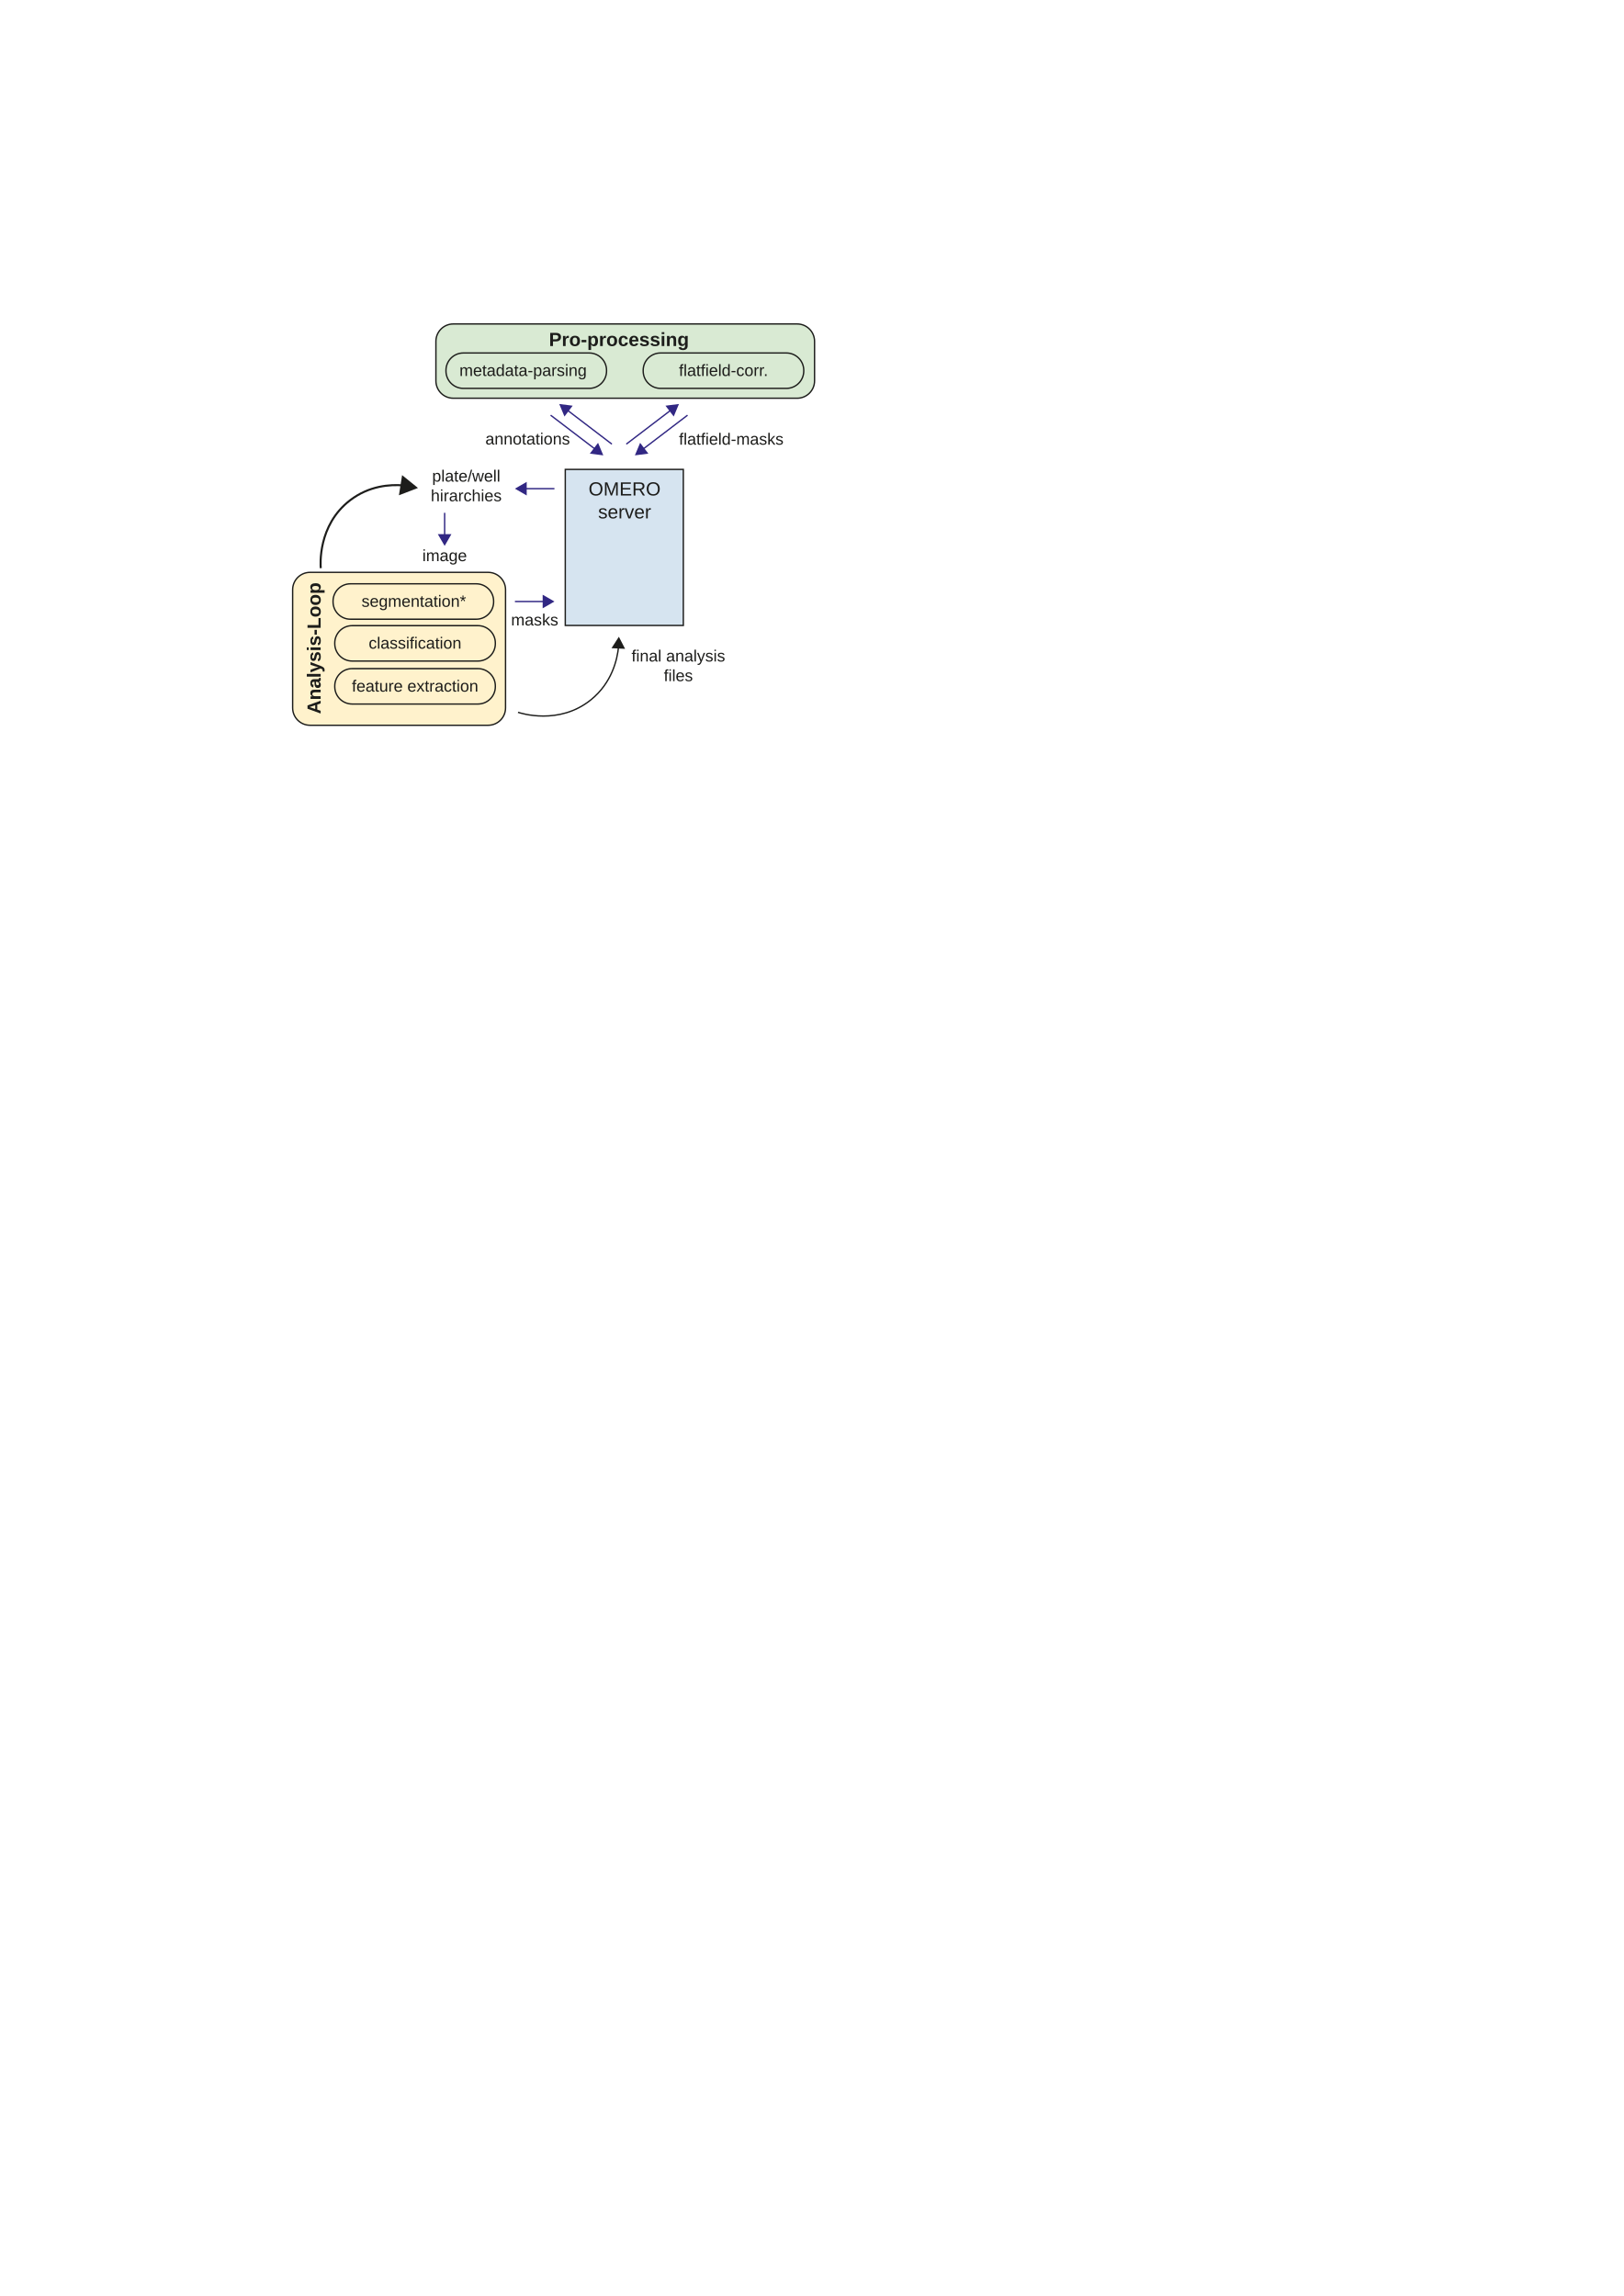
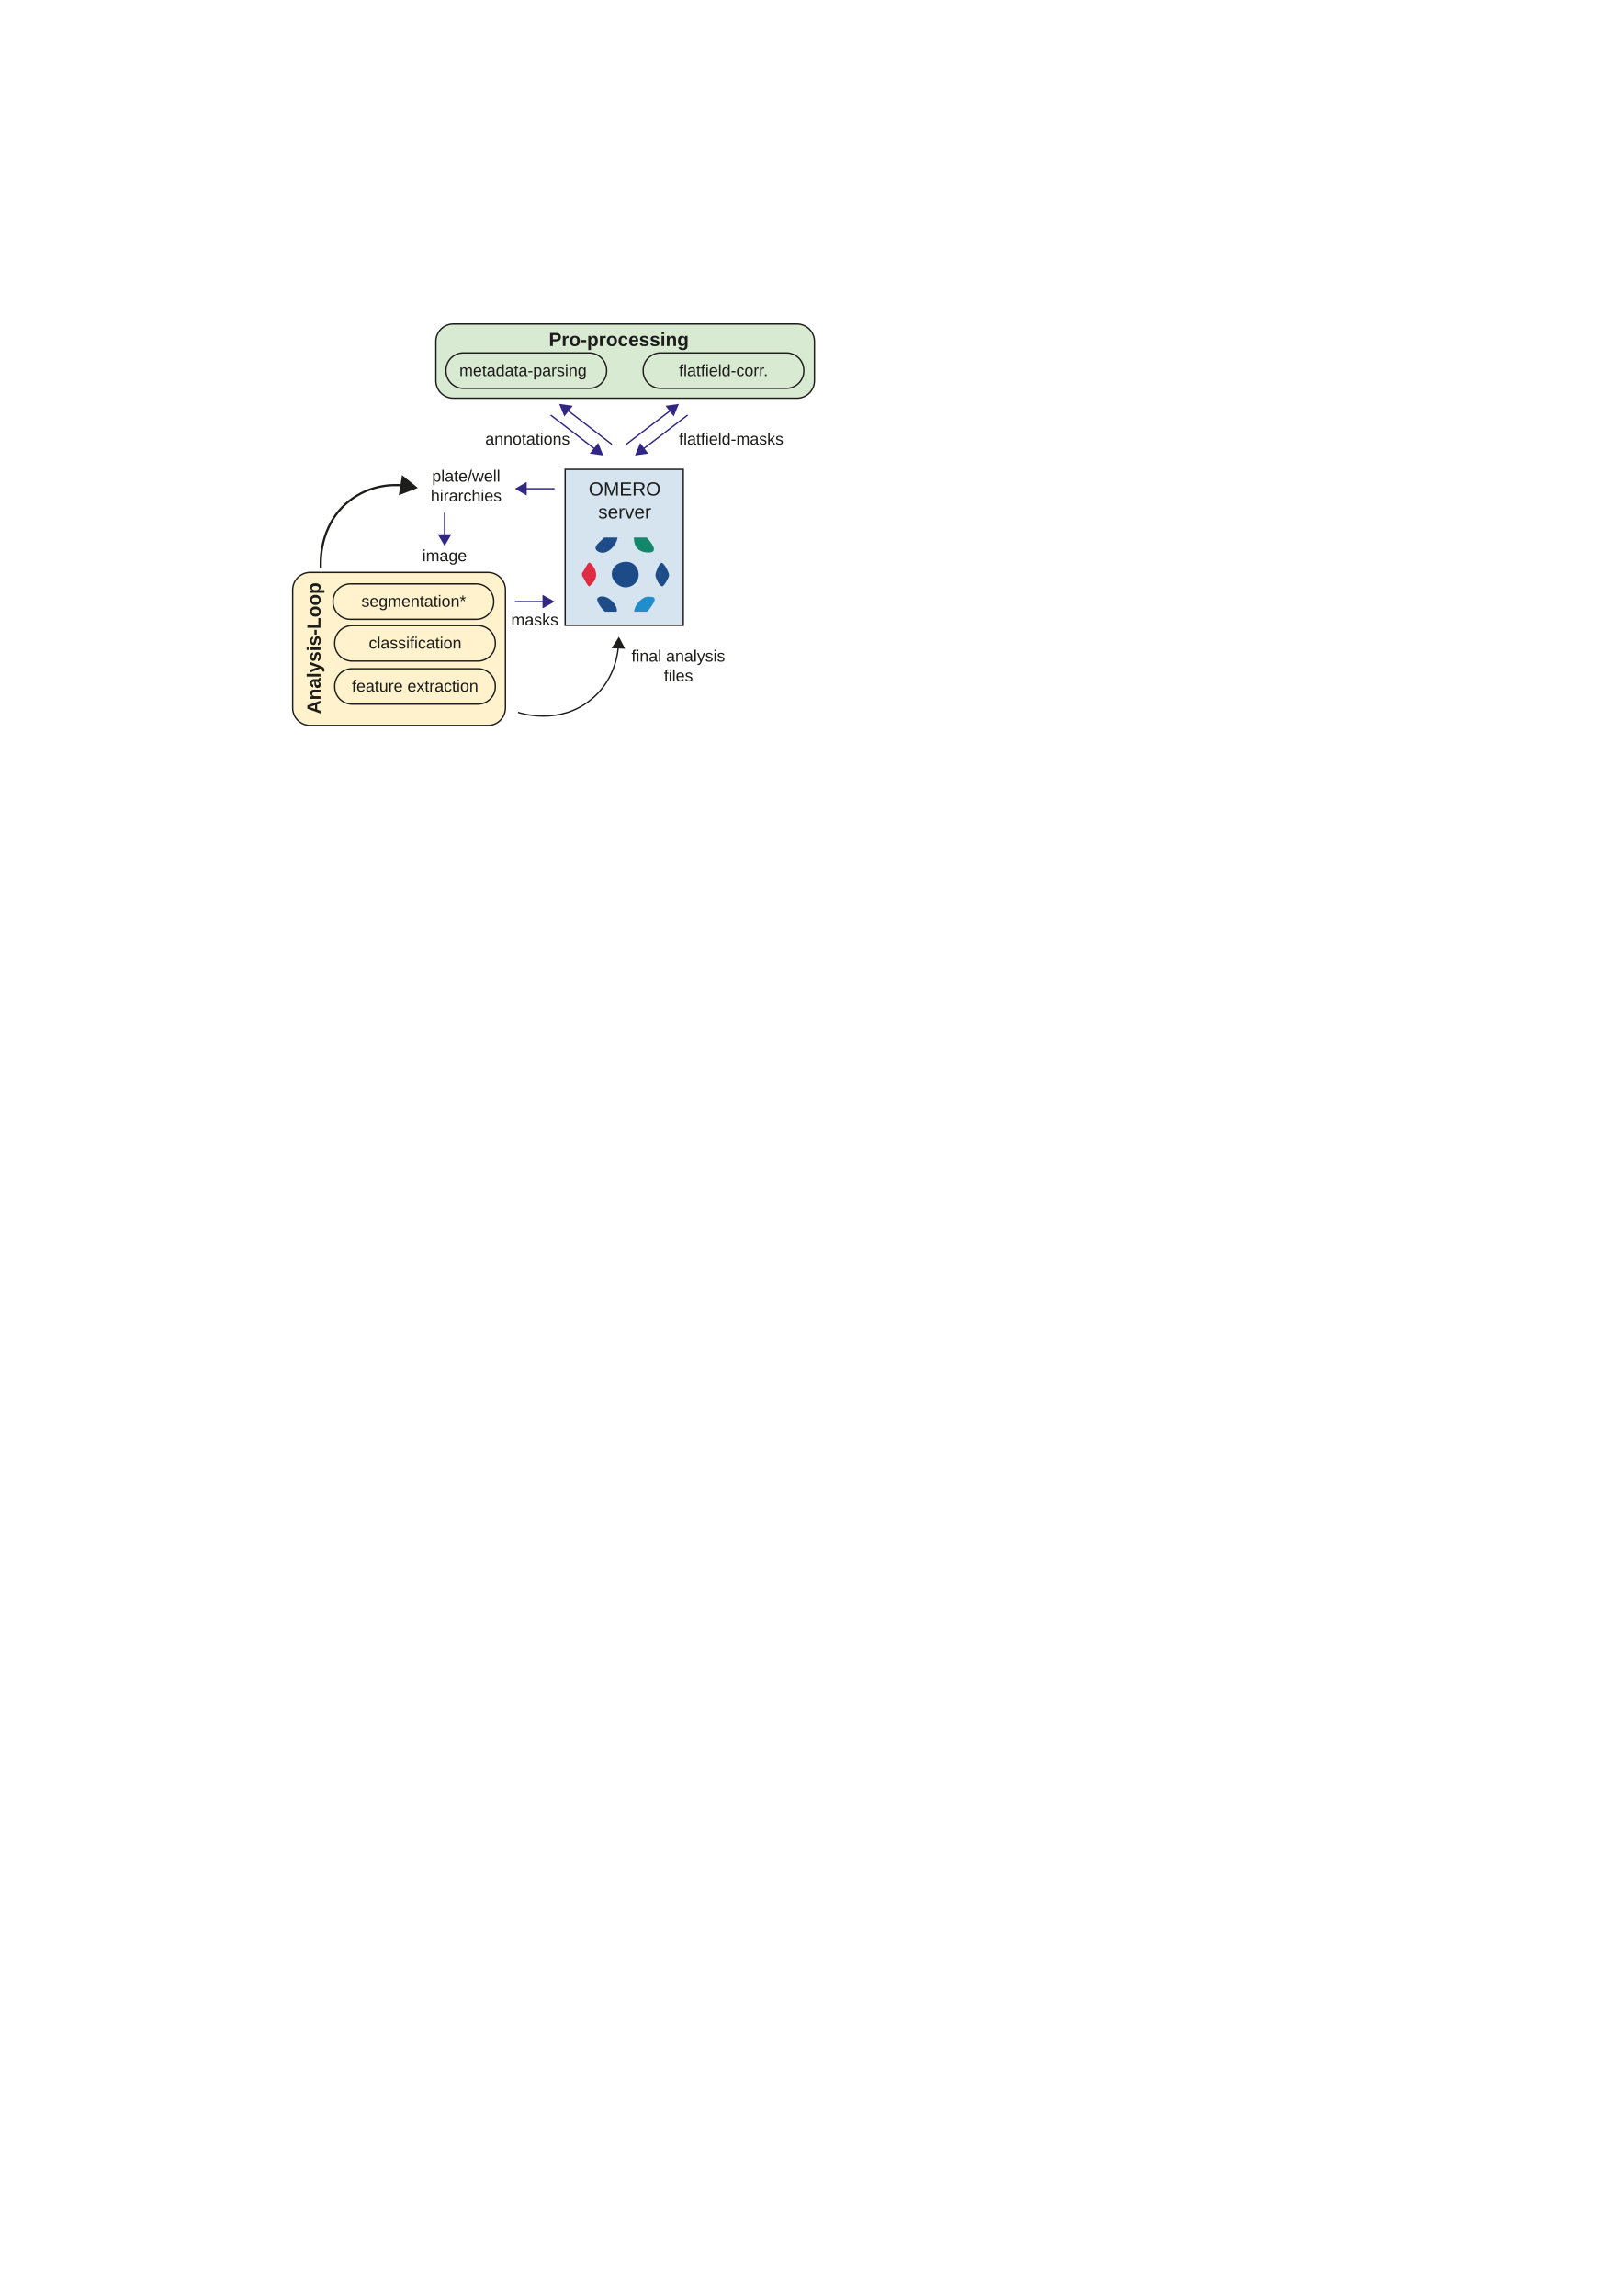
- <svg xmlns="http://www.w3.org/2000/svg" id="Layer_1" version="1.1" viewBox="0 0 595.28 841.89">
+ <svg xmlns="http://www.w3.org/2000/svg" id="Layer_1" version="1.1" viewBox="0 0 595.3 841.9">
  <defs>
    <style>
-       .st0 {
-         stroke-width: .75px;
-       }
- 
-       .st0, .st1, .st2, .st3, .st4 {
+       .st0, .st1, .st2, .st3 {
+         fill: none;
+       }
+ 
+       .st4 {
+         font-family: Arial-BoldMT, Arial;
+         font-weight: 700;
+       }
+ 
+       .st4, .st5, .st6, .st7 {
+         fill: #1d1d1b;
+       }
+ 
+       .st4, .st8, .st6, .st7 {
+         isolation: isolate;
+       }
+ 
+       .st4, .st6 {
+         font-size: 7px;
+       }
+ 
+       .st9 {
+         fill: #14876a;
+       }
+ 
+       .st10 {
+         fill: #312783;
+       }
+ 
+       .st11 {
+         fill: #208ecd;
+       }
+ 
+       .st1 {
+         stroke-width: .8px;
+       }
+ 
+       .st1, .st2, .st12, .st3, .st13, .st14 {
+         stroke-miterlimit: 10;
+       }
+ 
+       .st1, .st2, .st12, .st13, .st14 {
        stroke: #1d1d1b;
      }

-       .st0, .st1, .st2, .st3, .st4, .st5 {
-         stroke-miterlimit: 10;
-       }
- 
-       .st0, .st1, .st5 {
-         fill: none;
-       }
- 
-       .st1, .st2, .st3, .st4, .st5 {
+       .st2, .st12, .st3, .st13, .st14 {
        stroke-width: .5px;
      }

-       .st6, .st7, .st8, .st9 {
-         fill: #1d1d1b;
+       .st6, .st7 {
+         font-family: ArialMT, Arial;
+       }
+ 
+       .st12 {
+         fill: #d6e4f0;
+       }
+ 
+       .st3 {
+         stroke: #312783;
+       }
+ 
+       .st13 {
+         fill: #d9ead3;
+       }
+ 
+       .st15 {
+         fill: #1d4b87;
      }

      .st7 {
        font-size: 6px;
      }

-       .st7, .st8 {
-         font-family: ArialMT, Arial;
-       }
- 
-       .st8, .st9 {
-         font-size: 7px;
-       }
- 
-       .st10 {
-         fill: #312783;
-       }
- 
-       .st2 {
-         fill: #d6e4f0;
-       }
- 
-       .st3 {
+       .st16 {
+         fill: #df2c43;
+       }
+ 
+       .st17 {
+         fill: #1e4c88;
+       }
+ 
+       .st14 {
        fill: #fff2cc;
-       }
- 
-       .st4 {
-         fill: #d9ead3;
-       }
- 
-       .st5 {
-         stroke: #312783;
-       }
- 
-       .st9 {
-         font-family: Arial-BoldMT, Arial;
-         font-weight: 700;
      }
    </style>
  </defs>
-   <rect class="st4" x="159.81" y="118.79" width="138.82" height="27.23" rx="6.37" ry="6.37" />
-   <rect class="st3" x="107.29" y="209.87" width="78.05" height="56.07" rx="6.37" ry="6.37" />
-   <g>
-     <text class="st7" transform="translate(168.42 137.86)">
-       <tspan x="0" y="0">metadata-parsing</tspan>
-     </text>
-     <rect class="st1" x="163.5" y="129.43" width="58.87" height="12.98" rx="6.37" ry="6.37" />
-   </g>
-   <g>
-     <text class="st7" transform="translate(248.9 137.86)">
-       <tspan x="0" y="0">flatfield-corr.</tspan>
-     </text>
-     <rect class="st1" x="235.8" y="129.43" width="58.87" height="12.98" rx="6.37" ry="6.37" />
-   </g>
-   <text class="st7" transform="translate(177.94 162.98)">
-     <tspan x="0" y="0">annotations</tspan>
-   </text>
-   <text class="st7" transform="translate(248.92 163.05)">
-     <tspan x="0" y="0">flatfield-masks</tspan>
-   </text>
-   <text class="st7" transform="translate(158.42 176.59)">
-     <tspan x="0" y="0">plate/well</tspan>
-     <tspan x="-.5" y="7.2">hirarchies</tspan>
-   </text>
-   <text class="st7" transform="translate(154.84 205.76)">
-     <tspan x="0" y="0">image</tspan>
-   </text>
-   <text class="st9" transform="translate(117.55 261.8) rotate(-90)">
-     <tspan x="0" y="0">Analysis-Loop</tspan>
-   </text>
-   <text class="st9" transform="translate(201.25 126.88)">
-     <tspan x="0" y="0">Pro-processing</tspan>
-   </text>
-   <text class="st7" transform="translate(231.52 242.56)">
-     <tspan x="0" y="0">final analysis</tspan>
-     <tspan x="11.84" y="7.2">files</tspan>
-   </text>
-   <text class="st7" transform="translate(187.36 229.34)">
-     <tspan x="0" y="0">masks</tspan>
-   </text>
-   <g>
-     <text class="st7" transform="translate(132.54 222.5)">
-       <tspan x="0" y="0">segmentation*</tspan>
-     </text>
-     <rect class="st1" x="122.1" y="214.07" width="58.87" height="12.98" rx="6.37" ry="6.37" />
-   </g>
-   <text class="st7" transform="translate(135.16 237.84)">
-     <tspan x="0" y="0">classification</tspan>
-   </text>
-   <rect class="st1" x="122.73" y="229.41" width="58.87" height="12.98" rx="6.37" ry="6.37" />
-   <text class="st7" transform="translate(128.99 253.6)">
-     <tspan x="0" y="0">feature extraction</tspan>
-   </text>
-   <rect class="st1" x="122.73" y="245.17" width="58.87" height="12.98" rx="6.37" ry="6.37" />
-   <g>
-     <g>
-       <line class="st10" x1="224.32" y1="162.85" x2="205.02" y2="148.13" />
-       <g>
-         <line class="st5" x1="224.32" y1="162.85" x2="207.87" y2="150.3" />
-         <polygon class="st10" points="209.96 148.76 205.02 148.13 206.94 152.73 209.96 148.76" />
-       </g>
-     </g>
-     <g>
-       <line class="st10" x1="201.87" y1="152.24" x2="221.18" y2="166.97" />
-       <g>
-         <line class="st5" x1="201.87" y1="152.24" x2="218.32" y2="164.79" />
-         <polygon class="st10" points="216.23 166.33 221.18 166.97 219.26 162.37 216.23 166.33" />
-       </g>
-     </g>
-   </g>
-   <g>
-     <g>
-       <line class="st10" x1="229.61" y1="162.85" x2="248.92" y2="148.13" />
-       <g>
-         <line class="st5" x1="229.61" y1="162.85" x2="246.06" y2="150.3" />
-         <polygon class="st10" points="247 152.73 248.92 148.13 243.97 148.76 247 152.73" />
-       </g>
-     </g>
-     <g>
-       <line class="st10" x1="252.06" y1="152.24" x2="232.76" y2="166.97" />
-       <g>
-         <line class="st5" x1="252.06" y1="152.24" x2="235.61" y2="164.79" />
-         <polygon class="st10" points="234.68 162.37 232.76 166.97 237.7 166.33 234.68 162.37" />
-       </g>
-     </g>
-   </g>
-   <g>
-     <line class="st10" x1="203.27" y1="179.18" x2="188.78" y2="179.18" />
-     <g>
-       <line class="st5" x1="203.27" y1="179.18" x2="192.37" y2="179.18" />
-       <polygon class="st10" points="193.1 176.69 188.78 179.18 193.1 181.68 193.1 176.69" />
-     </g>
-   </g>
-   <g>
-     <line class="st10" x1="188.78" y1="220.56" x2="203.27" y2="220.56" />
-     <g>
-       <line class="st5" x1="188.78" y1="220.56" x2="199.68" y2="220.56" />
-       <polygon class="st10" points="198.95 223.05 203.27 220.56 198.95 218.07 198.95 223.05" />
-     </g>
-   </g>
-   <g>
-     <line class="st10" x1="163.01" y1="188.04" x2="163.01" y2="200.17" />
-     <g>
-       <line class="st5" x1="163.01" y1="188.04" x2="163.01" y2="196.59" />
-       <polygon class="st10" points="160.51 195.86 163.01 200.17 165.5 195.86 160.51 195.86" />
-     </g>
-   </g>
-   <rect class="st2" x="207.24" y="172.12" width="43.28" height="57.22" />
-   <text class="st8" transform="translate(215.77 181.69)">
-     <tspan x="0" y="0">OMERO</tspan>
-     <tspan x="3.5" y="8.4">server</tspan>
-   </text>
-   <g>
-     <path class="st0" d="M117.6,208.33c-.09-.92-1.23-15.72,10.75-24.89,6.97-5.34,14.61-5.87,19.59-5.45" />
-     <polygon class="st6" points="146.25 181.61 153.23 178.92 147.42 174.22 146.25 181.61" />
-   </g>
-   <g>
-     <path class="st1" d="M189.91,261.18c.87.3,14.99,4.9,26.72-4.57,7.71-6.23,9.68-14.73,10.15-19.54" />
-     <polygon class="st6" points="229.17 237.92 226.89 233.48 224.19 237.67 229.17 237.92" />
+   <rect class="st13" x="159.8" y="118.8" width="138.8" height="27.2" rx="6.4" ry="6.4" />
+   <rect class="st14" x="107.3" y="209.9" width="78" height="56.1" rx="6.4" ry="6.4" />
+   <g>
+     <g class="st8">
+       <text class="st7" transform="translate(168.4 137.9)">
+         <tspan x="0" y="0">metadata-parsing</tspan>
+       </text>
+     </g>
+     <rect class="st2" x="163.5" y="129.4" width="58.9" height="13" rx="6.4" ry="6.4" />
+   </g>
+   <g>
+     <g class="st8">
+       <text class="st7" transform="translate(248.9 137.9)">
+         <tspan x="0" y="0">flatfield-corr.</tspan>
+       </text>
+     </g>
+     <rect class="st2" x="235.8" y="129.4" width="58.9" height="13" rx="6.4" ry="6.4" />
+   </g>
+   <g class="st8">
+     <text class="st7" transform="translate(177.9 163)">
+       <tspan x="0" y="0">annotations</tspan>
+     </text>
+   </g>
+   <g class="st8">
+     <text class="st7" transform="translate(248.9 163)">
+       <tspan x="0" y="0">flatfield-masks</tspan>
+     </text>
+   </g>
+   <g class="st8">
+     <text class="st7" transform="translate(158.4 176.6)">
+       <tspan x="0" y="0">plate/well</tspan>
+     </text>
+     <text class="st7" transform="translate(157.9 183.8)">
+       <tspan x="0" y="0">hirarchies</tspan>
+     </text>
+   </g>
+   <g class="st8">
+     <text class="st7" transform="translate(154.8 205.8)">
+       <tspan x="0" y="0">image</tspan>
+     </text>
+   </g>
+   <g class="st8">
+     <text class="st4" transform="translate(117.5 261.8) rotate(-90)">
+       <tspan x="0" y="0">Analysis-Loop</tspan>
+     </text>
+   </g>
+   <g class="st8">
+     <text class="st4" transform="translate(201.2 126.9)">
+       <tspan x="0" y="0">Pro-processing</tspan>
+     </text>
+   </g>
+   <g class="st8">
+     <text class="st7" transform="translate(231.5 242.6)">
+       <tspan x="0" y="0">final analysis</tspan>
+     </text>
+     <text class="st7" transform="translate(243.4 249.8)">
+       <tspan x="0" y="0">files</tspan>
+     </text>
+   </g>
+   <g class="st8">
+     <text class="st7" transform="translate(187.4 229.3)">
+       <tspan x="0" y="0">masks</tspan>
+     </text>
+   </g>
+   <g>
+     <g class="st8">
+       <text class="st7" transform="translate(132.5 222.5)">
+         <tspan x="0" y="0">segmentation*</tspan>
+       </text>
+     </g>
+     <rect class="st2" x="122.1" y="214.1" width="58.9" height="13" rx="6.4" ry="6.4" />
+   </g>
+   <g class="st8">
+     <text class="st7" transform="translate(135.2 237.8)">
+       <tspan x="0" y="0">classification</tspan>
+     </text>
+   </g>
+   <rect class="st2" x="122.7" y="229.4" width="58.9" height="13" rx="6.4" ry="6.4" />
+   <g class="st8">
+     <text class="st7" transform="translate(129 253.6)">
+       <tspan x="0" y="0">feature extraction</tspan>
+     </text>
+   </g>
+   <rect class="st2" x="122.7" y="245.2" width="58.9" height="13" rx="6.4" ry="6.4" />
+   <g>
+     <g>
+       <line class="st0" x1="224.3" y1="162.9" x2="205" y2="148.1" />
+       <g>
+         <line class="st3" x1="224.3" y1="162.9" x2="207.9" y2="150.3" />
+         <polygon class="st10" points="210 148.8 205 148.1 206.9 152.7 210 148.8" />
+       </g>
+     </g>
+     <g>
+       <line class="st0" x1="201.9" y1="152.2" x2="221.2" y2="167" />
+       <g>
+         <line class="st3" x1="201.9" y1="152.2" x2="218.3" y2="164.8" />
+         <polygon class="st10" points="216.2 166.3 221.2 167 219.3 162.4 216.2 166.3" />
+       </g>
+     </g>
+   </g>
+   <g>
+     <g>
+       <line class="st0" x1="229.6" y1="162.9" x2="248.9" y2="148.1" />
+       <g>
+         <line class="st3" x1="229.6" y1="162.9" x2="246.1" y2="150.3" />
+         <polygon class="st10" points="247 152.7 248.9 148.1 244 148.8 247 152.7" />
+       </g>
+     </g>
+     <g>
+       <line class="st0" x1="252.1" y1="152.2" x2="232.8" y2="167" />
+       <g>
+         <line class="st3" x1="252.1" y1="152.2" x2="235.6" y2="164.8" />
+         <polygon class="st10" points="234.7 162.4 232.8 167 237.7 166.3 234.7 162.4" />
+       </g>
+     </g>
+   </g>
+   <g>
+     <line class="st0" x1="203.3" y1="179.2" x2="188.8" y2="179.2" />
+     <g>
+       <line class="st3" x1="203.3" y1="179.2" x2="192.4" y2="179.2" />
+       <polygon class="st10" points="193.1 176.7 188.8 179.2 193.1 181.7 193.1 176.7" />
+     </g>
+   </g>
+   <g>
+     <line class="st0" x1="188.8" y1="220.6" x2="203.3" y2="220.6" />
+     <g>
+       <line class="st3" x1="188.8" y1="220.6" x2="199.7" y2="220.6" />
+       <polygon class="st10" points="198.9 223.1 203.3 220.6 198.9 218.1 198.9 223.1" />
+     </g>
+   </g>
+   <g>
+     <line class="st0" x1="163" y1="188" x2="163" y2="200.2" />
+     <g>
+       <line class="st3" x1="163" y1="188" x2="163" y2="196.6" />
+       <polygon class="st10" points="160.5 195.9 163 200.2 165.5 195.9 160.5 195.9" />
+     </g>
+   </g>
+   <rect class="st12" x="207.2" y="172.1" width="43.3" height="57.2" />
+   <g class="st8">
+     <text class="st6" transform="translate(215.8 181.7)">
+       <tspan x="0" y="0">OMERO</tspan>
+     </text>
+     <text class="st6" transform="translate(219.3 190.1)">
+       <tspan x="0" y="0">server</tspan>
+     </text>
+   </g>
+   <g>
+     <path class="st1" d="M117.6,208.3c0-.9-1.2-15.7,10.8-24.9,7-5.3,14.6-5.9,19.6-5.4" />
+     <polygon class="st5" points="146.2 181.6 153.2 178.9 147.4 174.2 146.2 181.6" />
+   </g>
+   <g>
+     <path class="st2" d="M189.9,261.2c.9.3,15,4.9,26.7-4.6,7.7-6.2,9.7-14.7,10.1-19.5" />
+     <polygon class="st5" points="229.2 237.9 226.9 233.5 224.2 237.7 229.2 237.9" />
+   </g>
+   <g>
+     <g>
+       <path class="st17" d="M226.4,197.1c-.4,2.9-3.9,6.8-7,5.2s1.5-4.2,2.1-5.2h4.9Z" />
+       <path class="st9" d="M237.1,197.1c1.5,1.6,4.9,5.7.4,5.5s-5.1-3.3-5.1-5.5h4.6Z" />
+     </g>
+     <g>
+       <path class="st11" d="M237.1,224.3h-4.6c0-2.3,2.8-5.5,5.1-5.5s2.5.4,2.4,1.3-2.1,3.7-2.9,4.3Z" />
+       <path class="st17" d="M226.1,224.3h-4.3c-.9-.6-3.7-4.3-2.6-5.1s2.4-.5,3.3-.1c1.6.6,4.1,3.3,3.6,5.2Z" />
+     </g>
+     <g>
+       <g>
+         <path class="st16" d="M213.4,211.3v-1.2c.6-.5,2-3.9,2.7-3.8s1.6,1.8,1.9,2.2c1.3,2.7.2,4.6-1.9,6.5-.7.2-2.1-3.3-2.7-3.8Z" />
+         <path class="st15" d="M228,206.2c2.6-.6,4.8.2,5.8,2.7,1.8,4.6-3.6,8.4-7.4,5.4s-2-7.3,1.6-8.1Z" />
+       </g>
+       <path class="st17" d="M242.5,206.4c.9-.2,2.8,3.6,2.8,4.5s-1.9,4.1-2.5,4.1c-1,0-2.5-3.1-2.5-4.1s1.3-4.3,2.2-4.5Z" />
+     </g>
  </g>
</svg>
